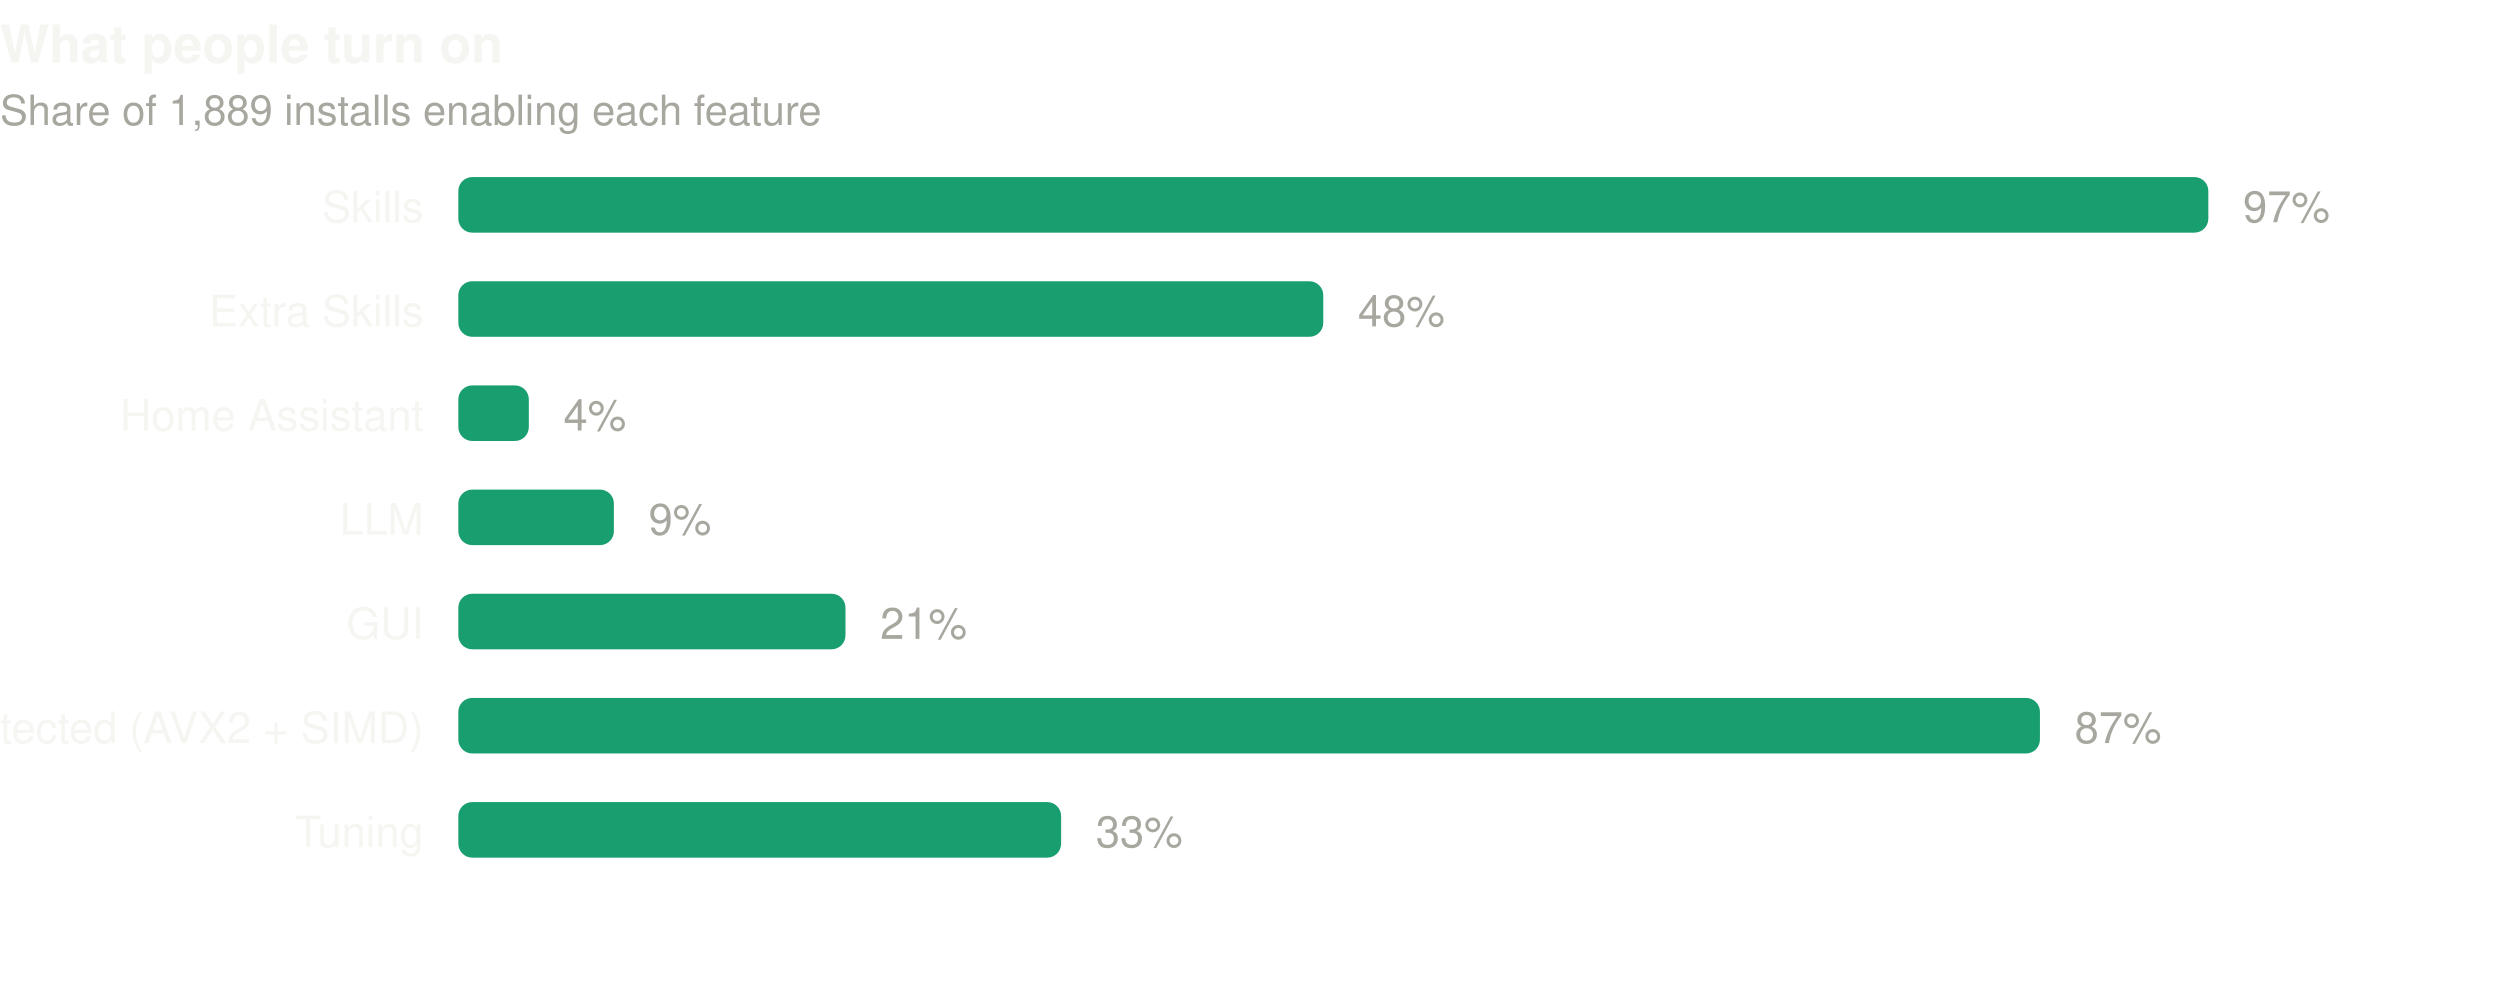
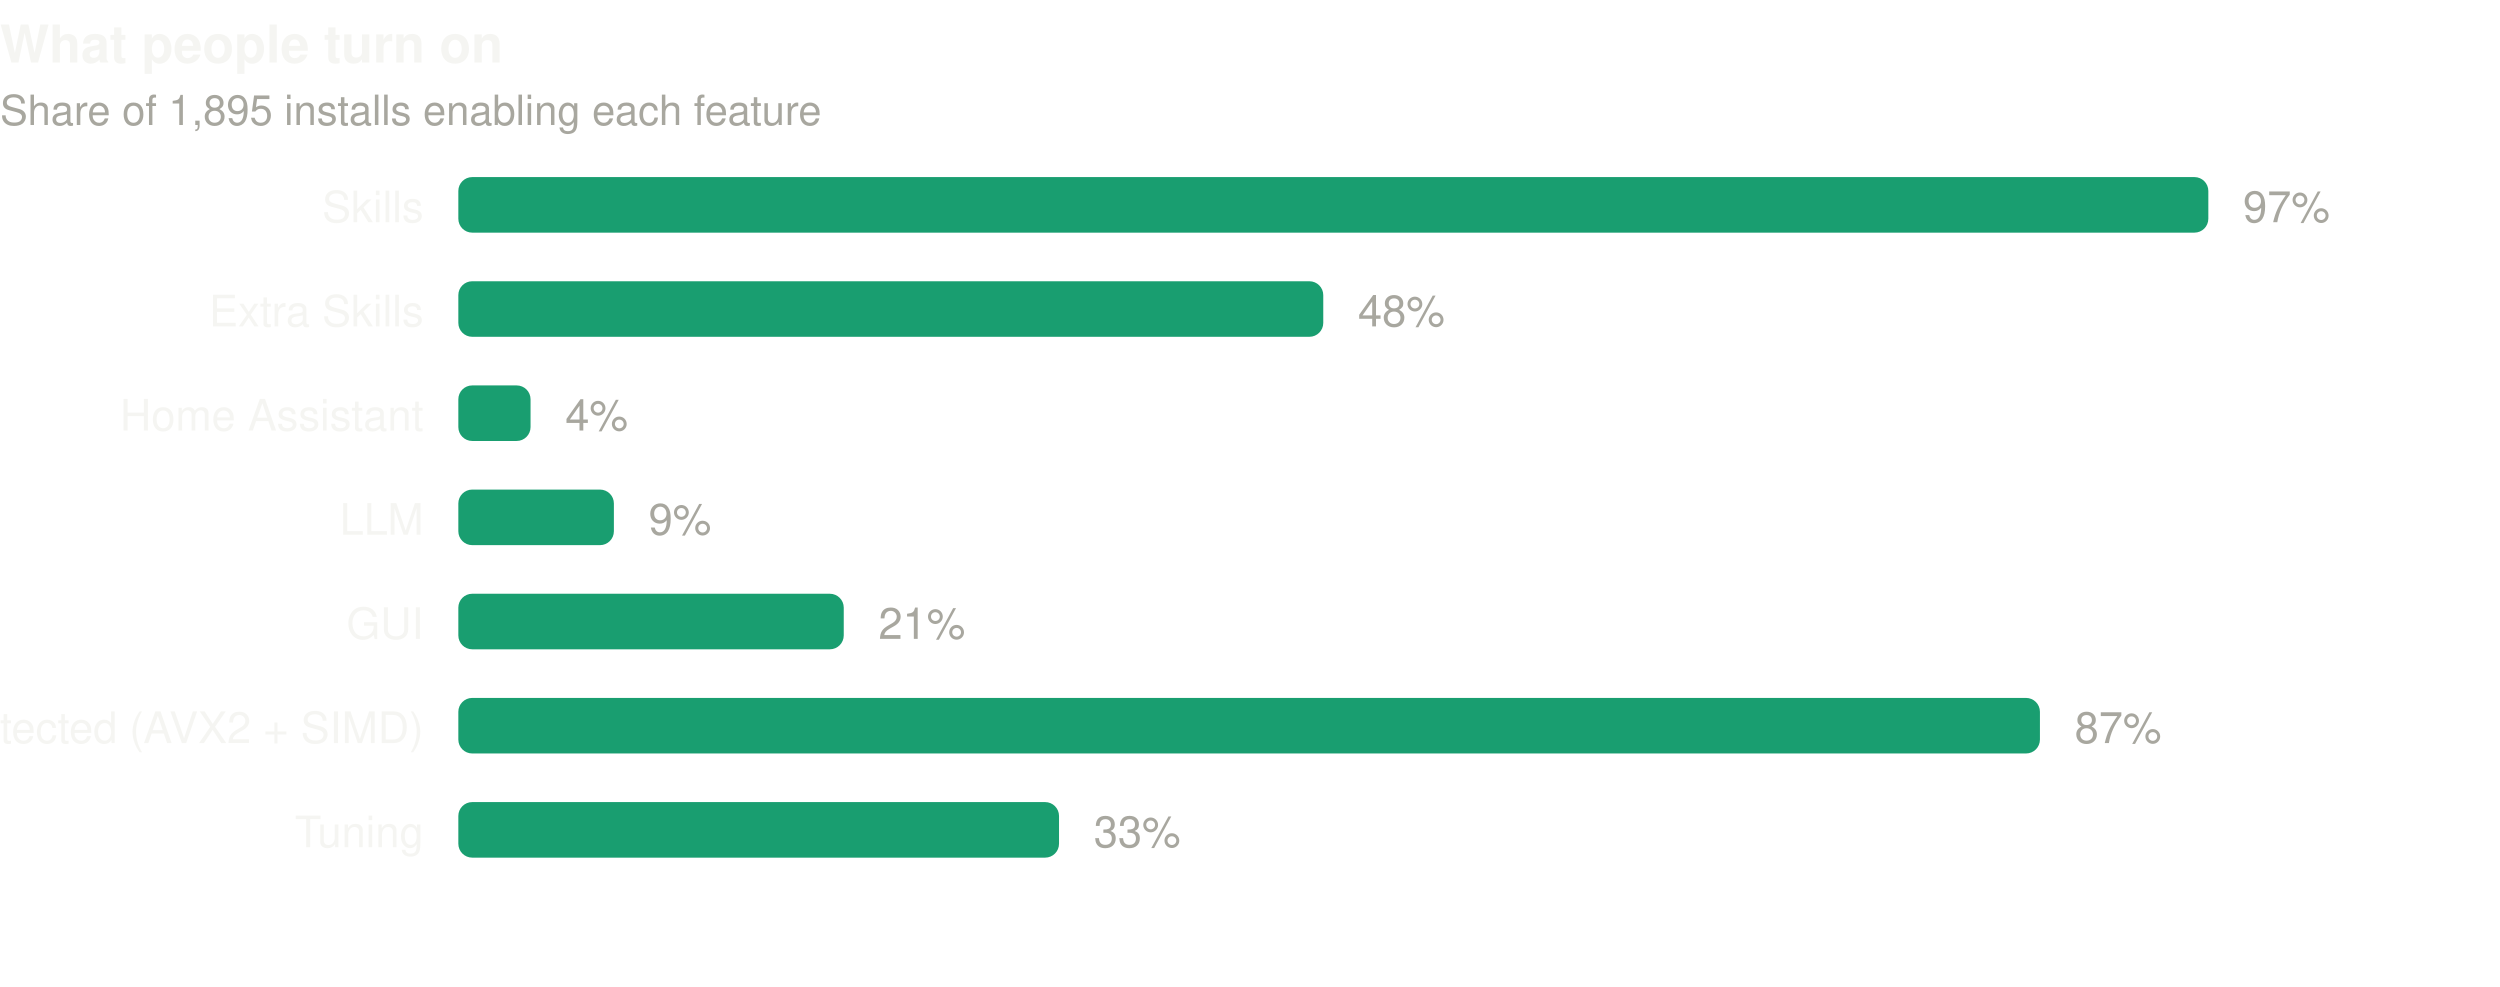
- <svg xmlns="http://www.w3.org/2000/svg" width="720" height="284" viewBox="0 0 720 284" role="img" aria-label="What people turn on. Share of 1,889 installs enabling each feature">
+ <svg xmlns="http://www.w3.org/2000/svg" width="720" height="284" viewBox="0 0 720 284" role="img" aria-label="What people turn on. Share of 1,895 installs enabling each feature">
  <text x="0" y="18" font-family="ui-sans-serif,-apple-system,BlinkMacSystemFont,'Segoe UI',Helvetica,Arial,sans-serif" font-size="15" font-weight="600" fill="#f5f5f2">What people turn on</text>
-   <text x="0" y="36" font-family="ui-sans-serif,-apple-system,BlinkMacSystemFont,'Segoe UI',Helvetica,Arial,sans-serif" font-size="12" fill="#a8a79f">Share of 1,889 installs enabling each feature</text>
+   <text x="0" y="36" font-family="ui-sans-serif,-apple-system,BlinkMacSystemFont,'Segoe UI',Helvetica,Arial,sans-serif" font-size="12" fill="#a8a79f">Share of 1,895 installs enabling each feature</text>
  <text x="122" y="64.0" text-anchor="end" font-family="ui-sans-serif,-apple-system,BlinkMacSystemFont,'Segoe UI',Helvetica,Arial,sans-serif" font-size="12.5" fill="#f5f5f2">Skills</text>
  <rect x="132" y="51.0" width="504.0" height="16" rx="4" fill="#199e70" />
  <text x="646.0" y="64.0" font-family="ui-sans-serif,-apple-system,BlinkMacSystemFont,'Segoe UI',Helvetica,Arial,sans-serif" font-size="12.5" fill="#a8a79f">97%</text>
  <text x="122" y="94.0" text-anchor="end" font-family="ui-sans-serif,-apple-system,BlinkMacSystemFont,'Segoe UI',Helvetica,Arial,sans-serif" font-size="12.5" fill="#f5f5f2">Extra Skills</text>
  <rect x="132" y="81.0" width="249.1" height="16" rx="4" fill="#199e70" />
  <text x="391.1" y="94.0" font-family="ui-sans-serif,-apple-system,BlinkMacSystemFont,'Segoe UI',Helvetica,Arial,sans-serif" font-size="12.5" fill="#a8a79f">48%</text>
  <text x="122" y="124.0" text-anchor="end" font-family="ui-sans-serif,-apple-system,BlinkMacSystemFont,'Segoe UI',Helvetica,Arial,sans-serif" font-size="12.5" fill="#f5f5f2">Home Assistant</text>
-   <rect x="132" y="111.0" width="20.3" height="16" rx="4" fill="#199e70" />
-   <text x="162.3" y="124.0" font-family="ui-sans-serif,-apple-system,BlinkMacSystemFont,'Segoe UI',Helvetica,Arial,sans-serif" font-size="12.5" fill="#a8a79f">4%</text>
+   <rect x="132" y="111.0" width="20.8" height="16" rx="4" fill="#199e70" />
+   <text x="162.8" y="124.0" font-family="ui-sans-serif,-apple-system,BlinkMacSystemFont,'Segoe UI',Helvetica,Arial,sans-serif" font-size="12.5" fill="#a8a79f">4%</text>
  <text x="122" y="154.0" text-anchor="end" font-family="ui-sans-serif,-apple-system,BlinkMacSystemFont,'Segoe UI',Helvetica,Arial,sans-serif" font-size="12.5" fill="#f5f5f2">LLM</text>
  <rect x="132" y="141.0" width="44.8" height="16" rx="4" fill="#199e70" />
  <text x="186.8" y="154.0" font-family="ui-sans-serif,-apple-system,BlinkMacSystemFont,'Segoe UI',Helvetica,Arial,sans-serif" font-size="12.5" fill="#a8a79f">9%</text>
  <text x="122" y="184.0" text-anchor="end" font-family="ui-sans-serif,-apple-system,BlinkMacSystemFont,'Segoe UI',Helvetica,Arial,sans-serif" font-size="12.5" fill="#f5f5f2">GUI</text>
-   <rect x="132" y="171.0" width="111.5" height="16" rx="4" fill="#199e70" />
-   <text x="253.5" y="184.0" font-family="ui-sans-serif,-apple-system,BlinkMacSystemFont,'Segoe UI',Helvetica,Arial,sans-serif" font-size="12.5" fill="#a8a79f">21%</text>
+   <rect x="132" y="171.0" width="111.0" height="16" rx="4" fill="#199e70" />
+   <text x="253.0" y="184.0" font-family="ui-sans-serif,-apple-system,BlinkMacSystemFont,'Segoe UI',Helvetica,Arial,sans-serif" font-size="12.5" fill="#a8a79f">21%</text>
  <text x="122" y="214.0" text-anchor="end" font-family="ui-sans-serif,-apple-system,BlinkMacSystemFont,'Segoe UI',Helvetica,Arial,sans-serif" font-size="12.5" fill="#f5f5f2">CPU capability detected (AVX2 + SIMD)</text>
  <rect x="132" y="201.0" width="455.5" height="16" rx="4" fill="#199e70" />
  <text x="597.5" y="214.0" font-family="ui-sans-serif,-apple-system,BlinkMacSystemFont,'Segoe UI',Helvetica,Arial,sans-serif" font-size="12.5" fill="#a8a79f">87%</text>
  <text x="122" y="244.0" text-anchor="end" font-family="ui-sans-serif,-apple-system,BlinkMacSystemFont,'Segoe UI',Helvetica,Arial,sans-serif" font-size="12.5" fill="#f5f5f2">Tuning</text>
-   <rect x="132" y="231.0" width="173.6" height="16" rx="4" fill="#199e70" />
-   <text x="315.6" y="244.0" font-family="ui-sans-serif,-apple-system,BlinkMacSystemFont,'Segoe UI',Helvetica,Arial,sans-serif" font-size="12.5" fill="#a8a79f">33%</text>
+   <rect x="132" y="231.0" width="173.0" height="16" rx="4" fill="#199e70" />
+   <text x="315.0" y="244.0" font-family="ui-sans-serif,-apple-system,BlinkMacSystemFont,'Segoe UI',Helvetica,Arial,sans-serif" font-size="12.5" fill="#a8a79f">33%</text>
</svg>
